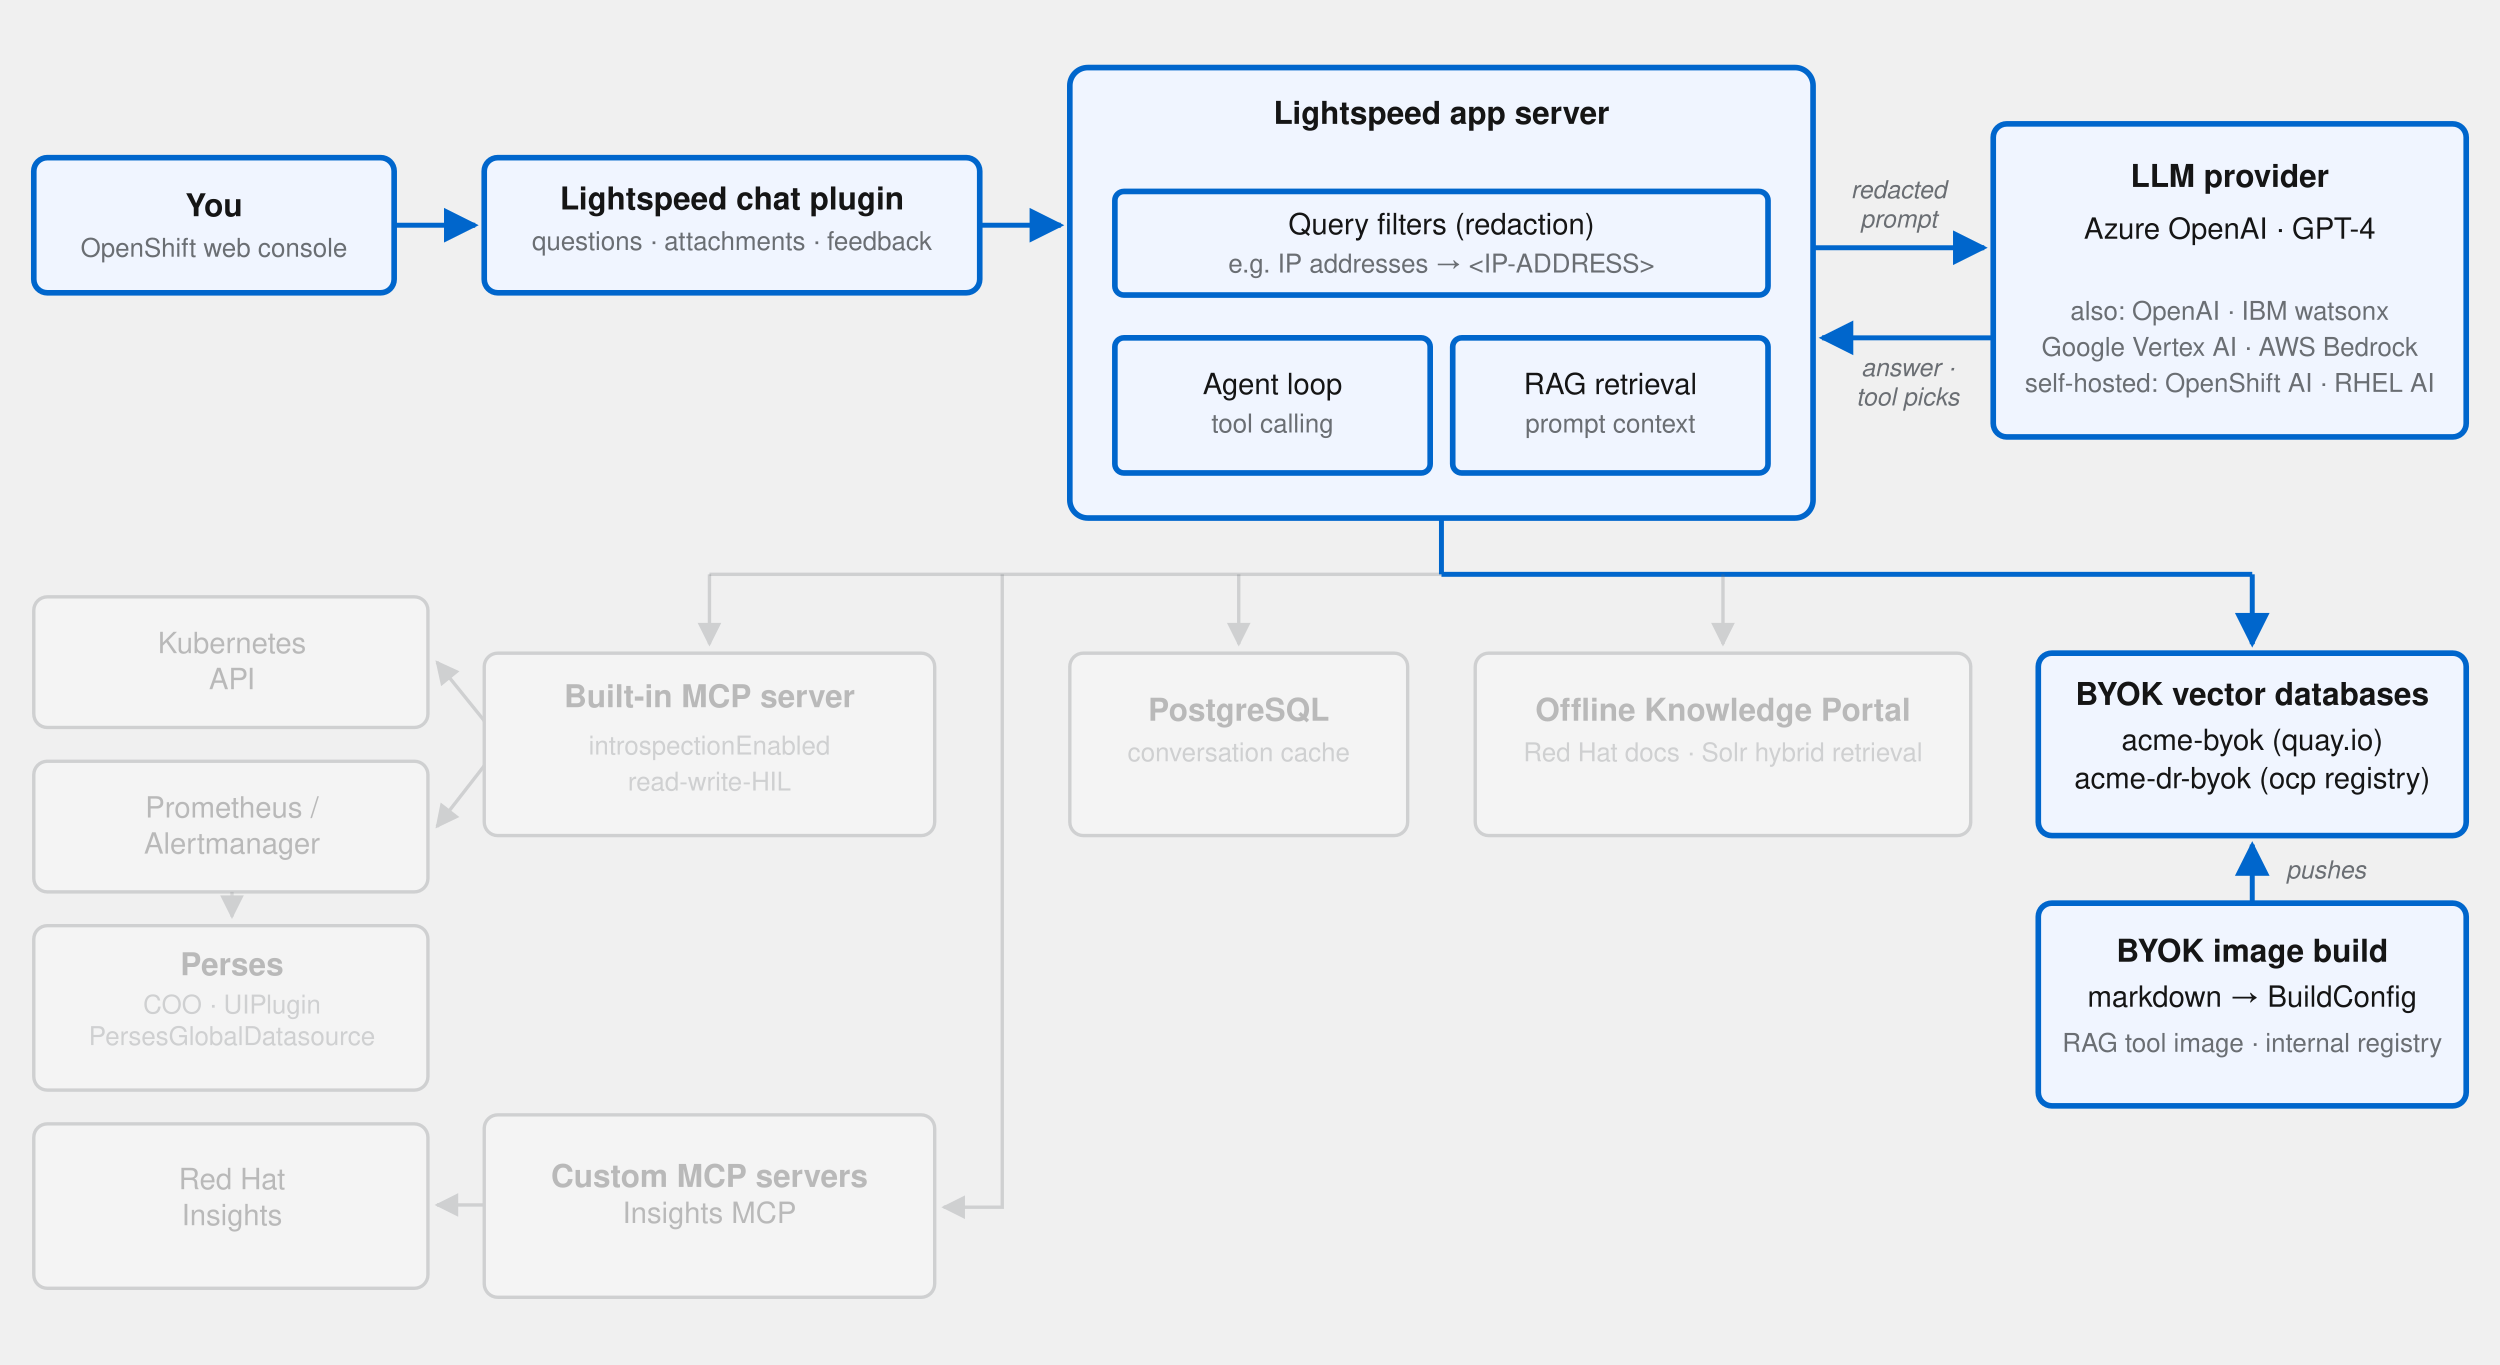
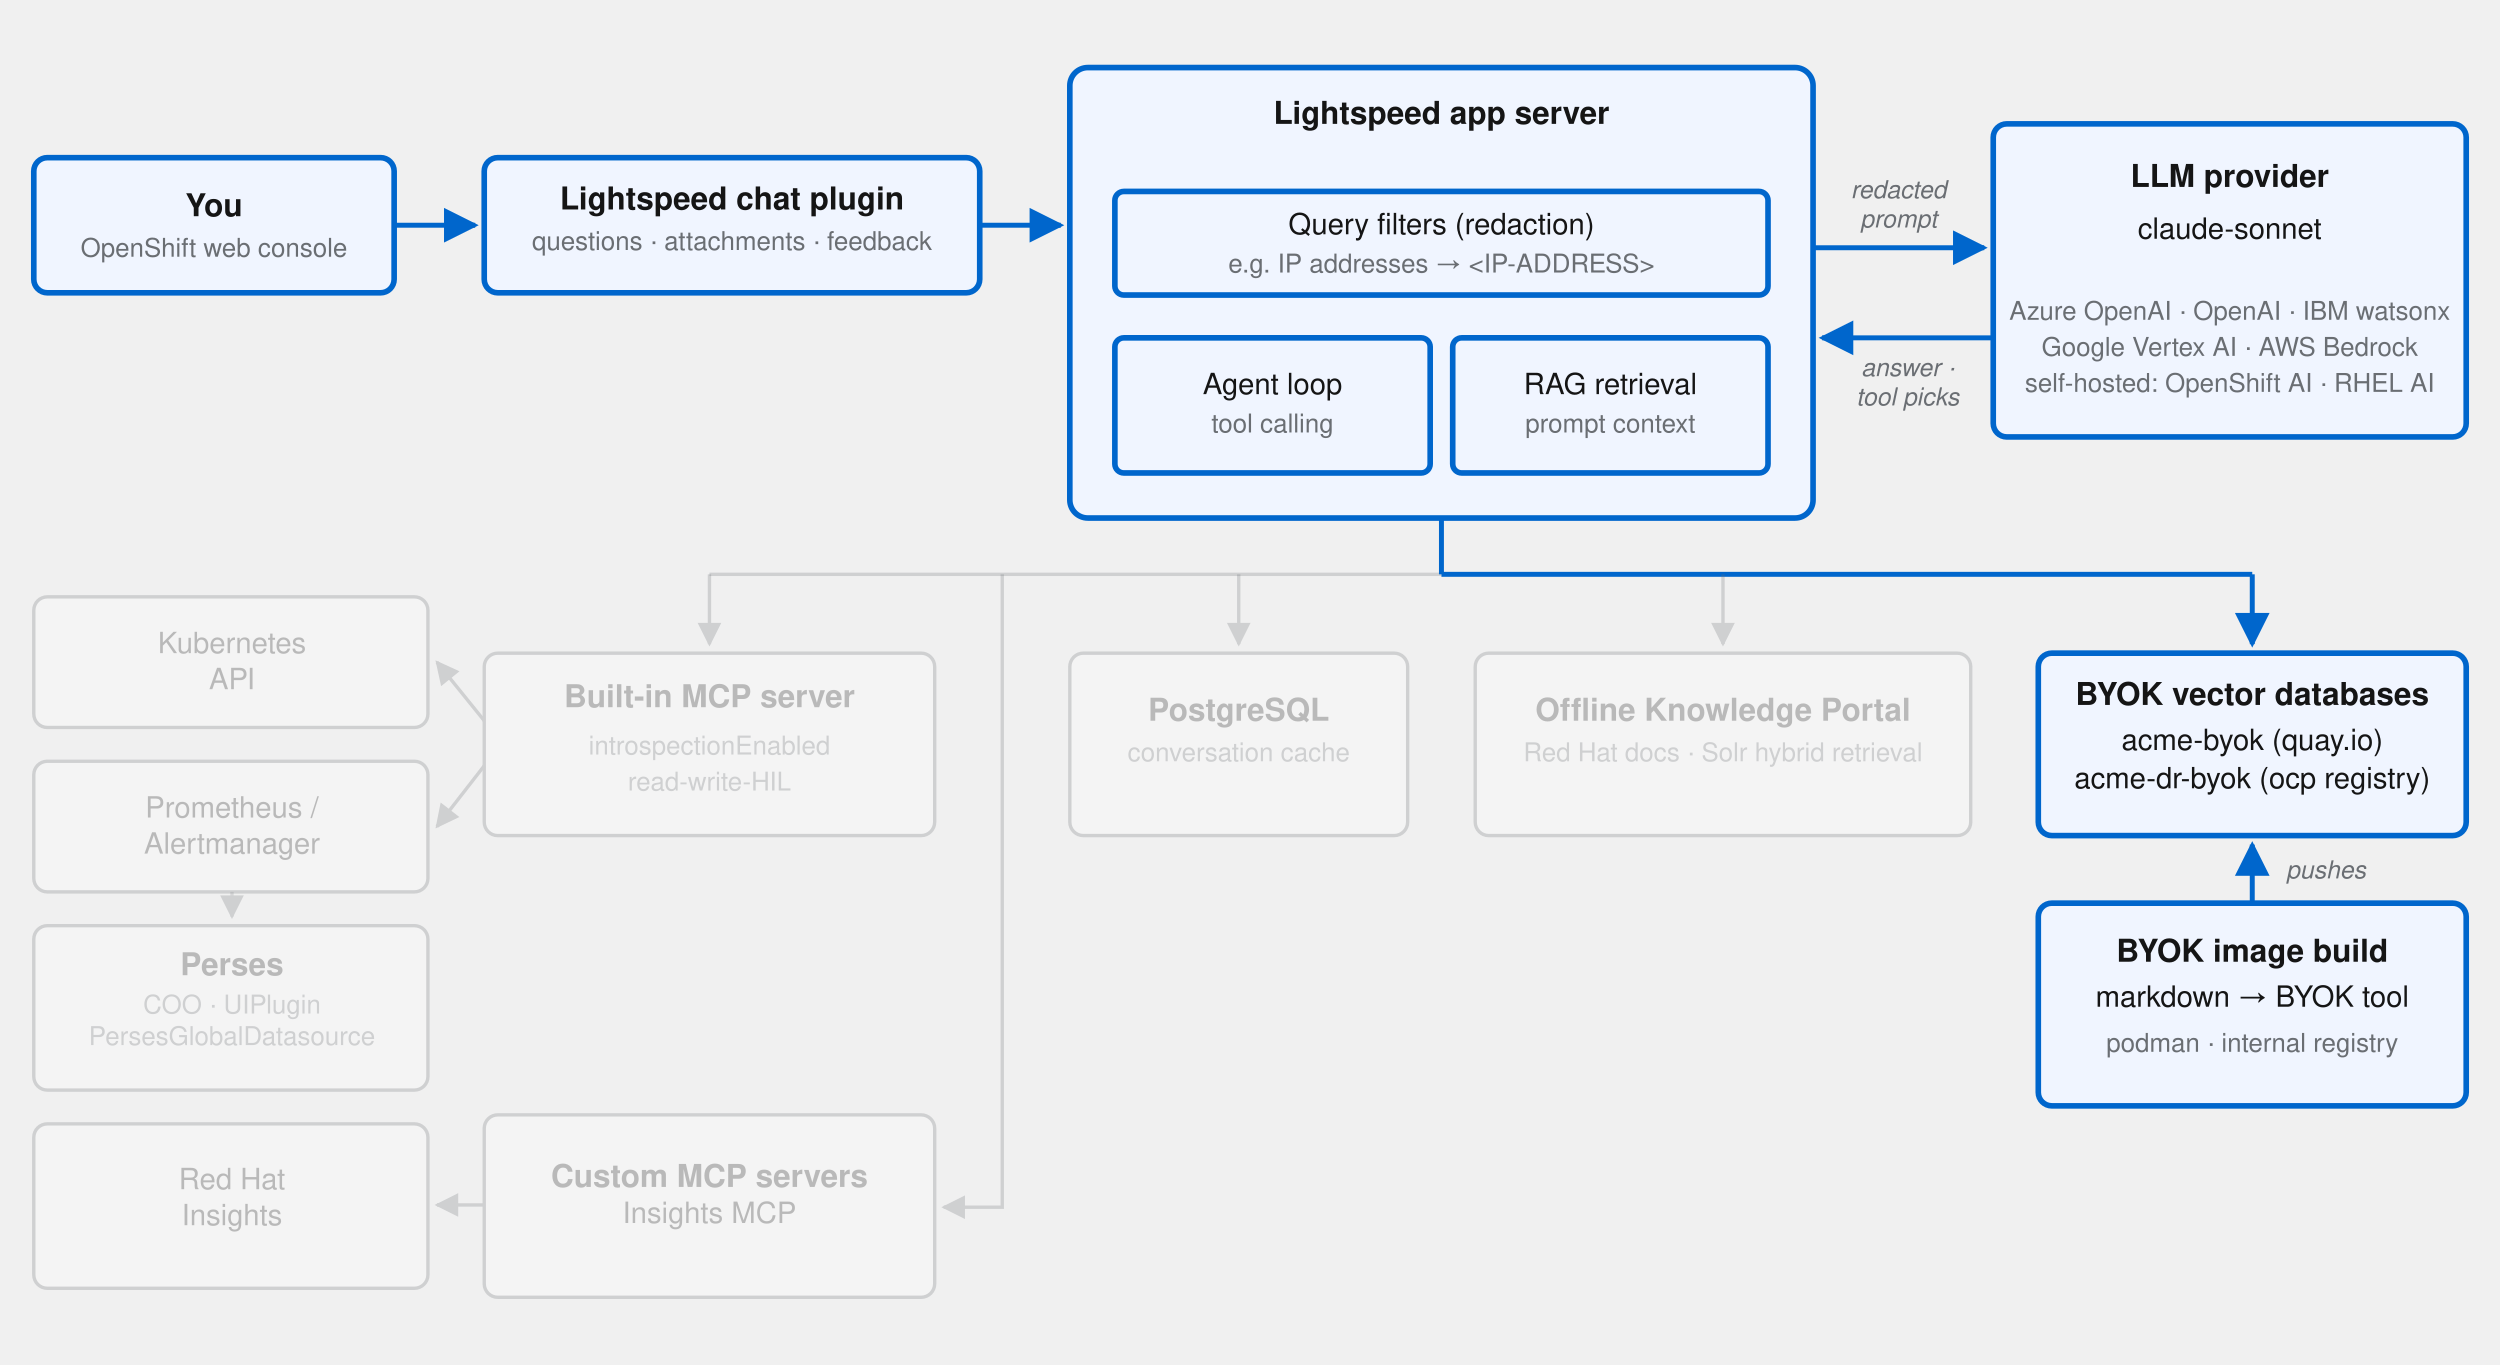
<svg xmlns="http://www.w3.org/2000/svg" viewBox="-15 0 1110 606" width="1110" height="606" font-family="'Red Hat Text',-apple-system,'Segoe UI',Helvetica,Arial,sans-serif" font-size="13">
  <defs>
    <marker id="arr" viewBox="0 0 10 10" refX="9" refY="5" markerWidth="7" markerHeight="7" orient="auto-start-reverse">
      <path d="M0,0 L10,5 L0,10 z" fill="#6a6e73" />
    </marker>
    <marker id="arrhl" viewBox="0 0 10 10" refX="9" refY="5" markerWidth="7" markerHeight="7" orient="auto-start-reverse">
      <path d="M0,0 L10,5 L0,10 z" fill="#0066cc" />
    </marker>
  </defs>
  <style>
    .box { fill:#ffffff; stroke:#6a6e73; stroke-width:1.5; rx:6; }
    .inner { fill:#f5f5f5; stroke:#8a8d90; stroke-width:1; rx:4; }
    .zone { fill:#fafafa; stroke:#c7c9cb; stroke-width:1.5; rx:8; }
    .t { fill:#151515; }
    .tt { fill:#151515; font-weight:600; font-size:14px; }
    .ts { fill:#6a6e73; font-size:11.5px; }
    .lbl { fill:#6a6e73; font-size:11px; font-style:italic; }
    .ln { stroke:#6a6e73; stroke-width:1.5; fill:none; marker-end:url(#arr); }
    .lnd { stroke:#8a8d90; stroke-width:1.5; fill:none; stroke-dasharray:4 4; marker-end:url(#arr); }
    .bus { stroke:#6a6e73; stroke-width:1.5; fill:none; }
    .dim { opacity:0.25; }
    g.hl rect.box, g.hl rect.inner, g.hl rect.zone { stroke:#0066cc; stroke-width:2.5; fill:#f0f5ff; }
    g.hl path.ln, g.hl path.lnd, g.hl line.ln { stroke:#0066cc; stroke-width:2.2; marker-end:url(#arrhl); }
    g.hl .lbl { fill:#0066cc; font-weight:600; font-style:normal; }
  </style>
  <g class="hl">
    <rect class="box" x="0" y="70" width="160" height="60" rx="6" />
    <text class="tt" x="80" y="96" text-anchor="middle">You</text>
    <text class="ts" x="80" y="114" text-anchor="middle">OpenShift web console</text>
    <line class="ln" x1="160" y1="100" x2="196" y2="100" />
  </g>
  <g class="hl">
    <rect class="box" x="200" y="70" width="220" height="60" rx="6" />
    <text class="tt" x="310" y="93" text-anchor="middle">Lightspeed chat plugin</text>
    <text class="ts" x="310" y="111" text-anchor="middle">questions · attachments · feedback</text>
    <path class="ln" d="M420,100 L456,100" />
  </g>
  <g class="hl">
    <rect class="zone" x="460" y="30" width="330" height="200" />
    <text class="tt" x="625" y="55" text-anchor="middle">Lightspeed app server</text>
  </g>
  <g class="hl">
    <rect class="inner" x="480" y="85" width="290" height="46" rx="4" />
    <text class="t" x="625" y="104" text-anchor="middle">Query filters (redaction)</text>
    <text class="ts" x="625" y="121" text-anchor="middle">e.g. IP addresses → &lt;IP-ADDRESS&gt;</text>
  </g>
  <g class="hl">
    <rect class="inner" x="480" y="150" width="140" height="60" rx="4" />
    <text class="t" x="550" y="175" text-anchor="middle">Agent loop</text>
    <text class="ts" x="550" y="192" text-anchor="middle">tool calling</text>
    <rect class="inner" x="630" y="150" width="140" height="60" rx="4" />
    <text class="t" x="700" y="175" text-anchor="middle">RAG retrieval</text>
    <text class="ts" x="700" y="192" text-anchor="middle">prompt context</text>
  </g>
  <g class="hl">
    <rect class="box" x="870" y="55" width="210" height="139" rx="6" />
    <text class="tt" x="975" y="83" text-anchor="middle">LLM provider</text>
-     <text class="t" x="975" y="106" text-anchor="middle">Azure OpenAI · GPT-4</text>
-     <text class="ts" x="975" y="142" text-anchor="middle">also: OpenAI · IBM watsonx</text>
+     <text class="t" x="975" y="106" text-anchor="middle">claude-sonnet</text>
+     <text class="ts" x="975" y="142" text-anchor="middle">Azure OpenAI · OpenAI · IBM watsonx</text>
    <text class="ts" x="975" y="158" text-anchor="middle">Google Vertex AI · AWS Bedrock</text>
    <text class="ts" x="975" y="174" text-anchor="middle">self-hosted: OpenShift AI · RHEL AI</text>
    <path class="ln" d="M790,110 L866,110" />
    <text class="lbl" x="828" y="88" text-anchor="middle" style="fill:#6a6e73;font-weight:normal;font-style:italic;">redacted</text>
    <text class="lbl" x="828" y="101" text-anchor="middle" style="fill:#6a6e73;font-weight:normal;font-style:italic;">prompt</text>
    <path class="ln" d="M870,150 L794,150" />
    <text class="lbl" x="832" y="167" text-anchor="middle" style="fill:#6a6e73;font-weight:normal;font-style:italic;">answer ·</text>
    <text class="lbl" x="832" y="180" text-anchor="middle" style="fill:#6a6e73;font-weight:normal;font-style:italic;">tool picks</text>
  </g>
  <g class="dim">
    <rect class="box" x="460" y="290" width="150" height="81" rx="6" />
    <text class="tt" x="535" y="320" text-anchor="middle">PostgreSQL</text>
    <text class="ts" x="535" y="338" text-anchor="middle">conversation cache</text>
  </g>
  <g class="dim">
    <rect class="box" x="640" y="290" width="220" height="81" rx="6" />
    <text class="tt" x="750" y="320" text-anchor="middle">Offline Knowledge Portal</text>
    <text class="ts" x="750" y="338" text-anchor="middle">Red Hat docs · Solr hybrid retrieval</text>
  </g>
  <g class="hl">
    <rect class="box" x="890" y="290" width="190" height="81" rx="6" />
    <text class="tt" x="985" y="313" text-anchor="middle">BYOK vector databases</text>
    <text class="t" x="985" y="333" text-anchor="middle">acme-byok (quay.io)</text>
    <text class="t" x="985" y="350" text-anchor="middle">acme-dr-byok (ocp registry)</text>
  </g>
  <g class="dim">
    <rect class="box" x="200" y="290" width="200" height="81" rx="6" />
    <text class="tt" x="300" y="314" text-anchor="middle">Built-in MCP server</text>
    <text class="ts" x="300" y="335" text-anchor="middle">introspectionEnabled</text>
    <text class="ts" x="300" y="351" text-anchor="middle">read-write-HIL</text>
    <rect class="box" x="0" y="265" width="175" height="58" rx="6" />
    <text class="t" x="88" y="290" text-anchor="middle">Kubernetes</text>
    <text class="t" x="88" y="306" text-anchor="middle">API</text>
    <rect class="box" x="0" y="338" width="175" height="58" rx="6" />
    <text class="t" x="88" y="363" text-anchor="middle">Prometheus /</text>
    <text class="t" x="88" y="379" text-anchor="middle">Alertmanager</text>
    <path class="ln" d="M200,320 L179,294" />
    <path class="ln" d="M200,340 L179,367" />
  </g>
  <g class="dim">
    <rect class="box" x="0" y="411" width="175" height="73" rx="6" />
    <text class="tt" x="88" y="433" text-anchor="middle">Perses</text>
    <text class="ts" x="88" y="450" text-anchor="middle">COO · UIPlugin</text>
    <text class="ts" x="88" y="464" text-anchor="middle">PersesGlobalDatasource</text>
    <path class="lnd" d="M88,396 L88,407" />
  </g>
  <g class="dim">
    <rect class="box" x="200" y="495" width="200" height="81" rx="6" />
    <text class="tt" x="300" y="527" text-anchor="middle">Custom MCP servers</text>
    <text class="t" x="300" y="543" text-anchor="middle">Insights MCP</text>
    <rect class="box" x="0" y="499" width="175" height="73" rx="6" />
    <text class="t" x="88" y="528" text-anchor="middle">Red Hat</text>
    <text class="t" x="88" y="544" text-anchor="middle">Insights</text>
    <path class="ln" d="M200,535 L179,535" />
  </g>
  <g class="hl">
    <rect class="box" x="890" y="401" width="190" height="90" rx="6" />
    <text class="tt" x="985" y="427" text-anchor="middle">BYOK image build</text>
-     <text class="t" x="985" y="447" text-anchor="middle">markdown → BuildConfig</text>
-     <text class="ts" x="985" y="467" text-anchor="middle">RAG tool image · internal registry</text>
+     <text class="t" x="985" y="447" text-anchor="middle">markdown → BYOK tool</text>
+     <text class="ts" x="985" y="467" text-anchor="middle">podman · internal registry</text>
    <path class="ln" d="M985,401 L985,375" />
    <text class="lbl" x="1000" y="390" text-anchor="start" style="fill:#6a6e73;font-weight:normal;font-style:italic;">pushes</text>
  </g>
  <g class="">
    <path class="bus" d="M300,255 L625,255" style="opacity:0.25;" />
    <path class="bus" d="M625,230 L625,255 M625,255 L985,255" style="stroke:#0066cc;stroke-width:2.2;" />
    <path class="ln" d="M300,255 L300,286" style="opacity:0.25;" />
    <path class="ln" d="M535,255 L535,286" style="opacity:0.25;" />
    <path class="ln" d="M750,255 L750,286" style="opacity:0.25;" />
    <path class="ln" d="M985,255 L985,286" style="stroke:#0066cc;stroke-width:2.2;marker-end:url(#arrhl);" />
    <path class="ln" d="M430,255 L430,536 L404,536" style="opacity:0.25;" />
  </g>
</svg>
